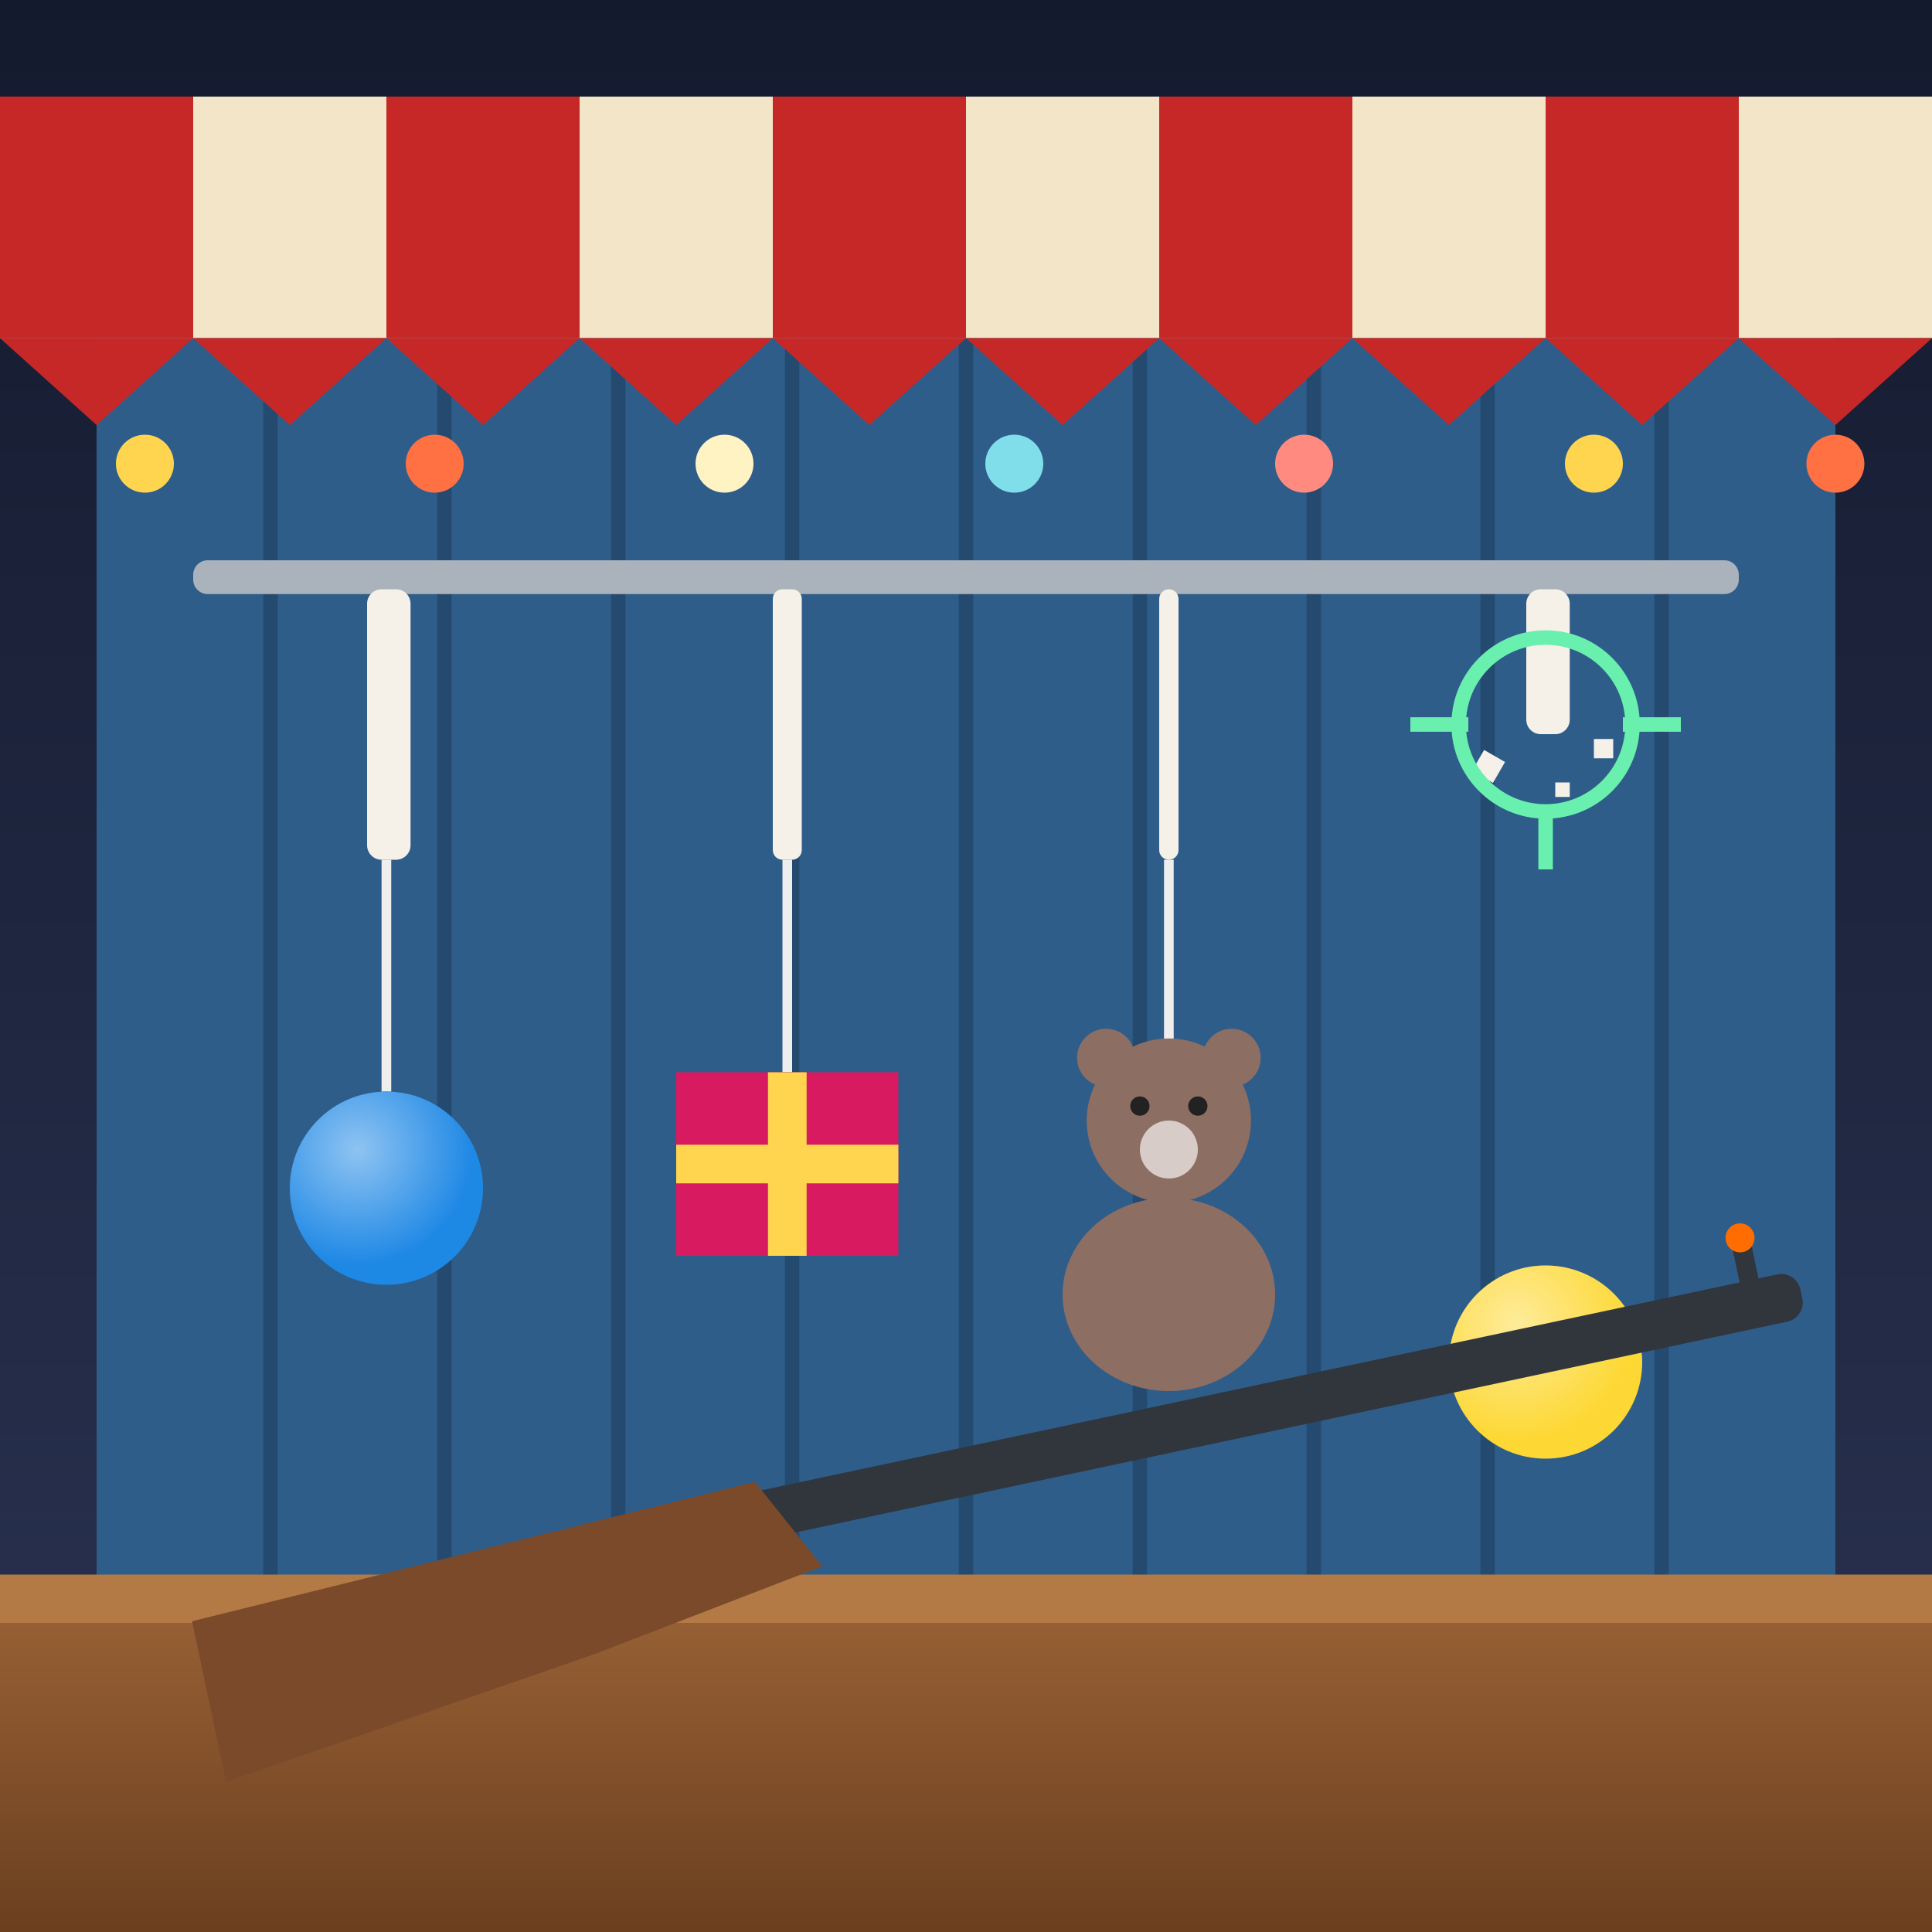
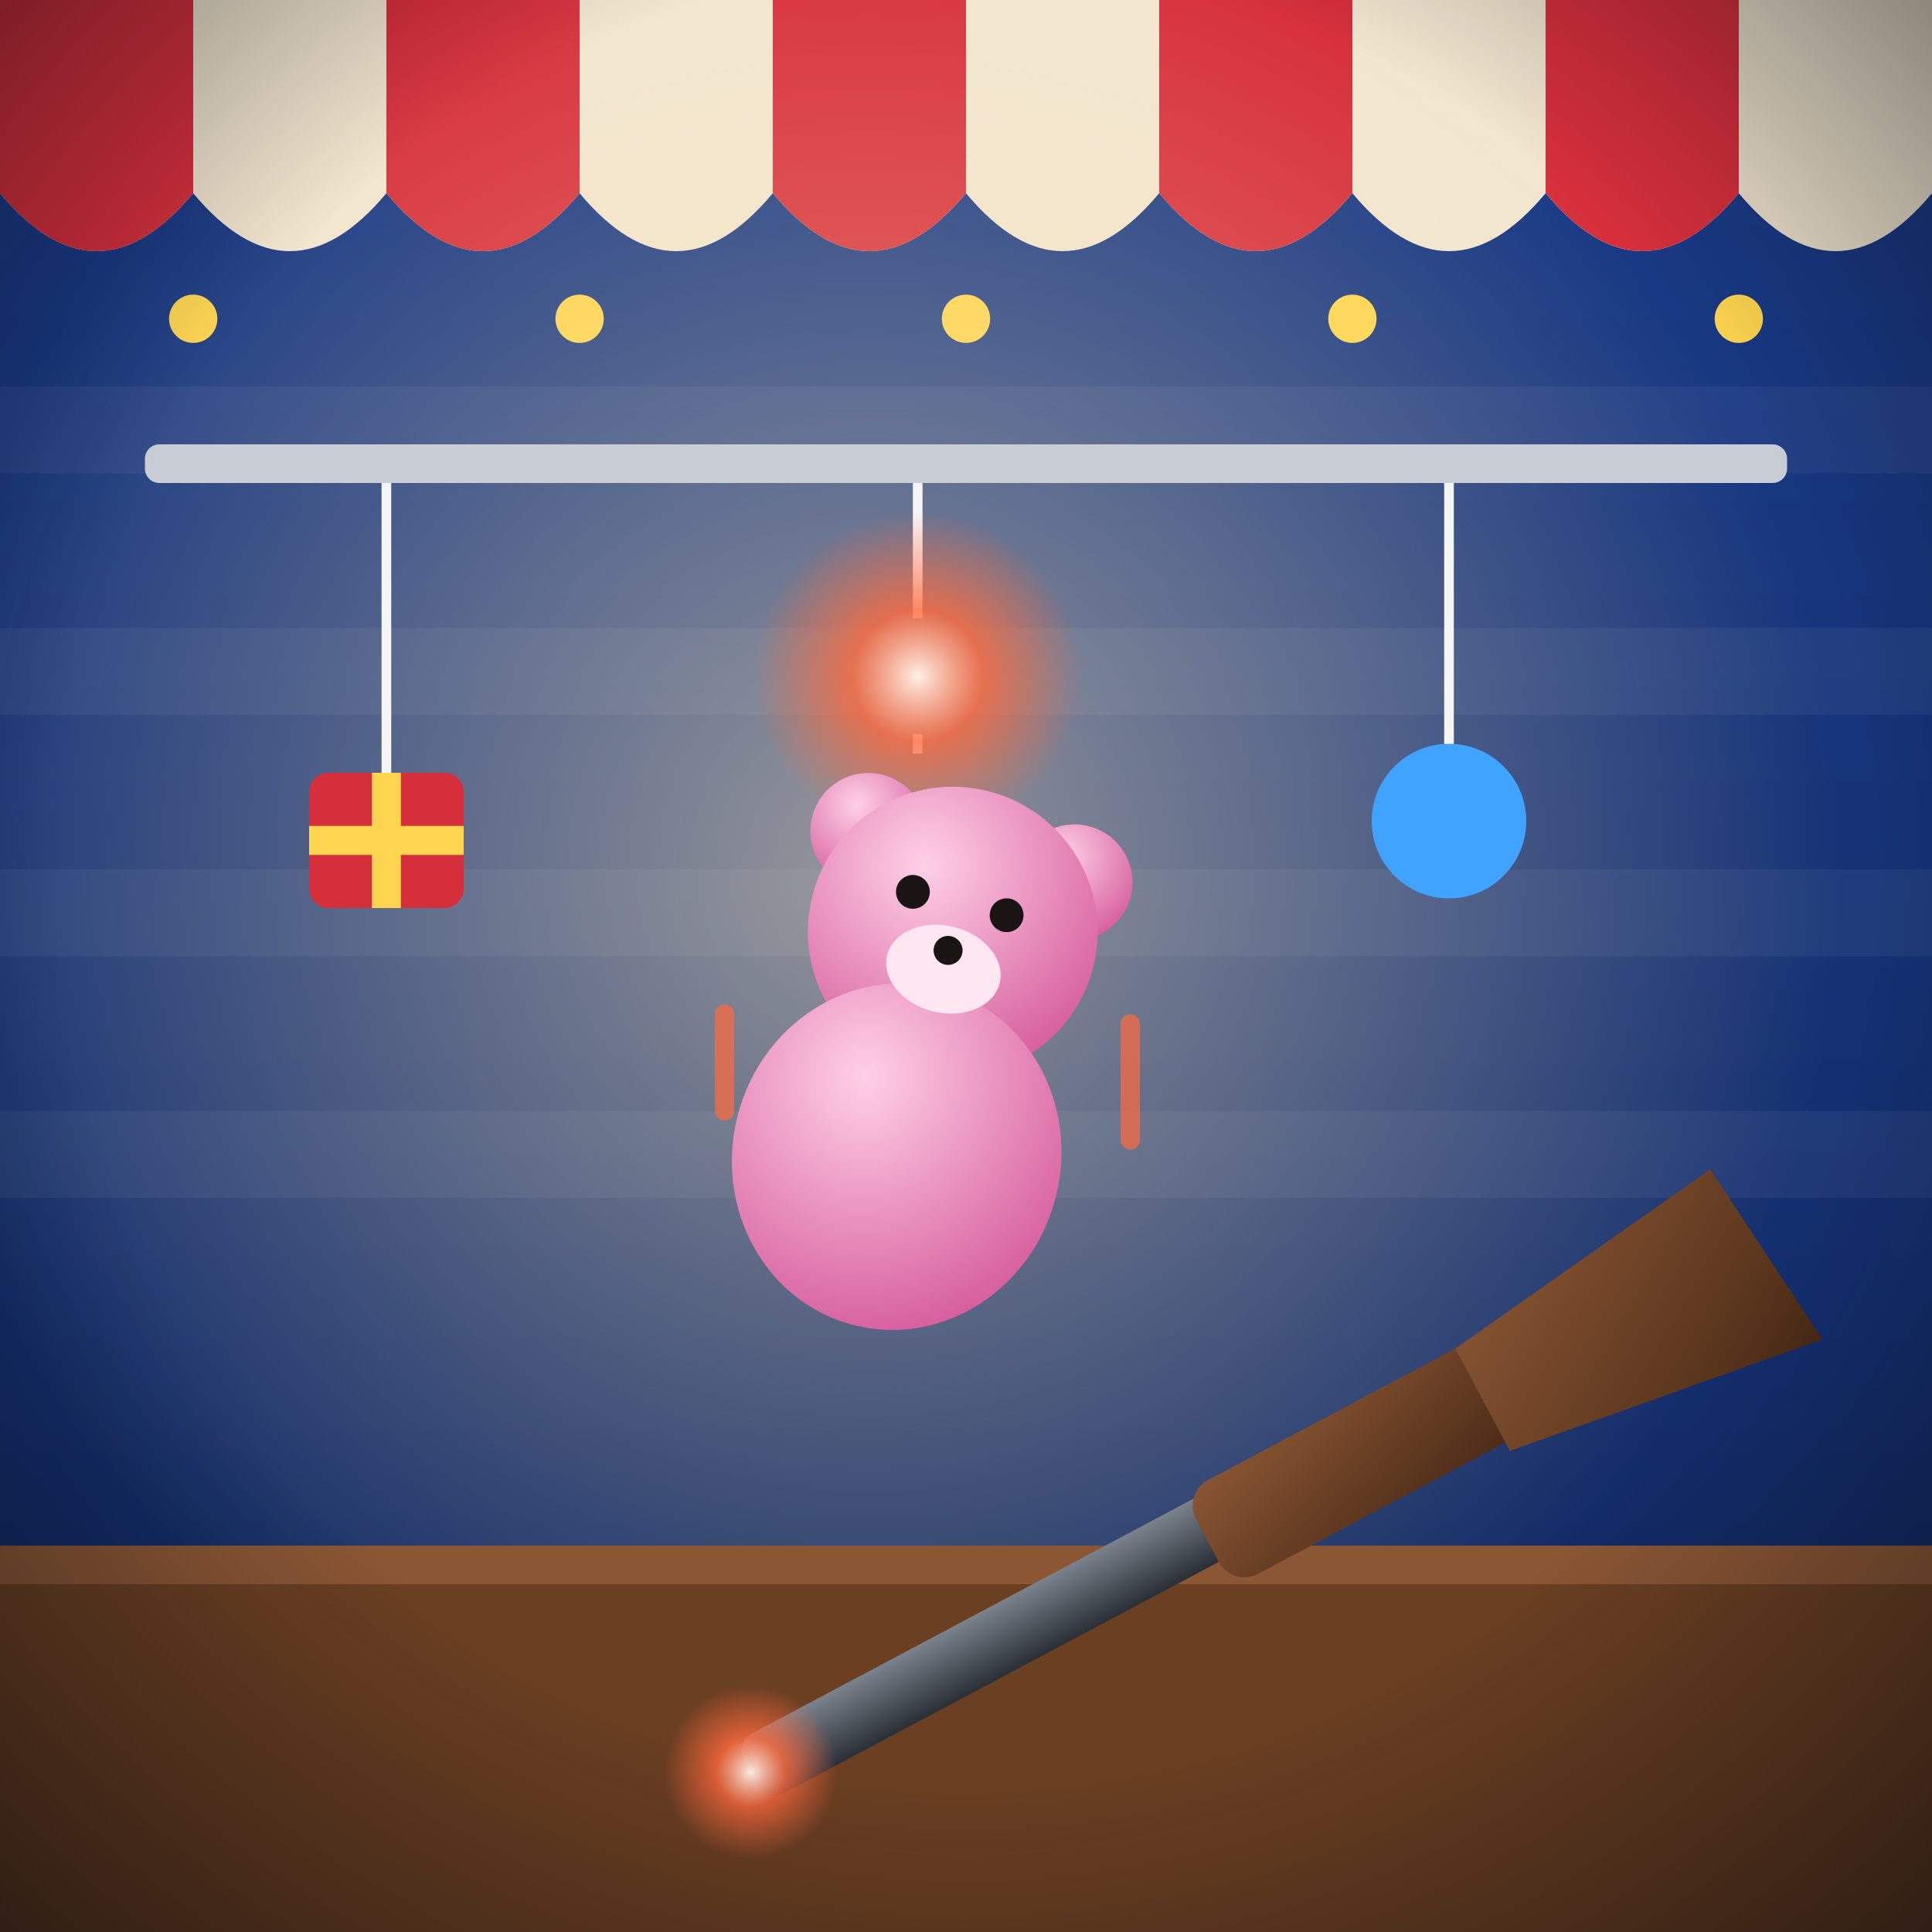
<svg xmlns="http://www.w3.org/2000/svg" viewBox="0 0 400 400">
  <defs>
-     <linearGradient id="noche" x1="0" y1="0" x2="0" y2="1">
-       <stop offset="0" stop-color="#141a2e" />
-       <stop offset="1" stop-color="#2a3352" />
+     <linearGradient id="fondo" x1="0" y1="0" x2="0" y2="1">
+       <stop offset="0" stop-color="#1a3c8a" />
+       <stop offset="1" stop-color="#10275e" />
    </linearGradient>
-     <linearGradient id="madera" x1="0" y1="0" x2="0" y2="1">
-       <stop offset="0" stop-color="#9a6236" />
-       <stop offset="1" stop-color="#6b3f1f" />
+     <radialGradient id="foco" cx="0.45" cy="0.45" r="0.5">
+       <stop offset="0" stop-color="#ffe7b8" stop-opacity="0.55" />
+       <stop offset="1" stop-color="#ffe7b8" stop-opacity="0" />
+     </radialGradient>
+     <radialGradient id="peluche" cx="0.35" cy="0.3" r="0.8">
+       <stop offset="0" stop-color="#ffd0e6" />
+       <stop offset="1" stop-color="#d4589a" />
+     </radialGradient>
+     <linearGradient id="culata" x1="0" y1="0" x2="1" y2="1">
+       <stop offset="0" stop-color="#8a5634" />
+       <stop offset="1" stop-color="#4a2a16" />
    </linearGradient>
-     <radialGradient id="brillo" cx="0.35" cy="0.3" r="0.6">
-       <stop offset="0" stop-color="#fff" stop-opacity="0.5" />
-       <stop offset="1" stop-color="#fff" stop-opacity="0" />
+     <linearGradient id="canon" x1="0" y1="0" x2="0" y2="1">
+       <stop offset="0" stop-color="#7a828c" />
+       <stop offset="1" stop-color="#2a2f36" />
+     </linearGradient>
+     <radialGradient id="chispa">
+       <stop offset="0" stop-color="#fff0e6" />
+       <stop offset="0.4" stop-color="#ff6a3d" stop-opacity="0.8" />
+       <stop offset="1" stop-color="#ff6a3d" stop-opacity="0" />
+     </radialGradient>
+     <radialGradient id="vineta" cx="0.5" cy="0.45" r="0.75">
+       <stop offset="0.62" stop-color="#05060a" stop-opacity="0" />
+       <stop offset="1" stop-color="#05060a" stop-opacity="0.6" />
    </radialGradient>
  </defs>
-   <rect width="400" height="400" fill="url(#noche)" />
-   <rect x="20" y="70" width="360" height="300" fill="#2f5d8a" />
-   <g stroke="#244a70" stroke-width="3">
-     <line x1="56" y1="70" x2="56" y2="370" />
-     <line x1="92" y1="70" x2="92" y2="370" />
-     <line x1="128" y1="70" x2="128" y2="370" />
-     <line x1="164" y1="70" x2="164" y2="370" />
-     <line x1="200" y1="70" x2="200" y2="370" />
-     <line x1="236" y1="70" x2="236" y2="370" />
-     <line x1="272" y1="70" x2="272" y2="370" />
-     <line x1="308" y1="70" x2="308" y2="370" />
-     <line x1="344" y1="70" x2="344" y2="370" />
+   <rect width="400" height="400" fill="url(#fondo)" />
+   <g fill="#ffffff" opacity="0.05">
+     <rect x="0" y="80" width="400" height="18" />
+     <rect x="0" y="130" width="400" height="18" />
+     <rect x="0" y="180" width="400" height="18" />
+     <rect x="0" y="230" width="400" height="18" />
  </g>
-   <g>
-     <rect x="0" y="20" width="400" height="50" fill="#f3e6c8" />
-     <rect x="0" y="20" width="40" height="50" fill="#c62828" />
-     <rect x="80" y="20" width="40" height="50" fill="#c62828" />
-     <rect x="160" y="20" width="40" height="50" fill="#c62828" />
-     <rect x="240" y="20" width="40" height="50" fill="#c62828" />
-     <rect x="320" y="20" width="40" height="50" fill="#c62828" />
-     <path d="M0 70 L20 88 L40 70 L60 88 L80 70 L100 88 L120 70 L140 88 L160 70 L180 88 L200 70 L220 88 L240 70 L260 88 L280 70 L300 88 L320 70 L340 88 L360 70 L380 88 L400 70 Z" fill="#c62828" />
+   <path d="M0 0 H400 V40 Q380 64 360 40 Q340 64 320 40 Q300 64 280 40 Q260 64 240 40 Q220 64 200 40 Q180 64 160 40 Q140 64 120 40 Q100 64 80 40 Q60 64 40 40 Q20 64 0 40 Z" fill="#f2e6d0" />
+   <g fill="#d62f3c">
+     <path d="M0 0 H40 V40 Q20 64 0 40 Z" />
+     <path d="M80 0 H120 V40 Q100 64 80 40 Z" />
+     <path d="M160 0 H200 V40 Q180 64 160 40 Z" />
+     <path d="M240 0 H280 V40 Q260 64 240 40 Z" />
+     <path d="M320 0 H360 V40 Q340 64 320 40 Z" />
  </g>
-   <g>
-     <circle cx="30" cy="96" r="6" fill="#ffd54f" />
-     <circle cx="90" cy="96" r="6" fill="#ff7043" />
-     <circle cx="150" cy="96" r="6" fill="#fff3c4" />
-     <circle cx="210" cy="96" r="6" fill="#80deea" />
-     <circle cx="270" cy="96" r="6" fill="#ff8a80" />
-     <circle cx="330" cy="96" r="6" fill="#ffd54f" />
-     <circle cx="380" cy="96" r="6" fill="#ff7043" />
+   <g fill="#ffd54f">
+     <circle cx="40" cy="66" r="5" />
+     <circle cx="120" cy="66" r="5" />
+     <circle cx="200" cy="66" r="5" />
+     <circle cx="280" cy="66" r="5" />
+     <circle cx="360" cy="66" r="5" />
  </g>
-   <rect x="40" y="116" width="320" height="7" rx="3" fill="#aab3bb" />
-   <g fill="#f5f1e8">
-     <rect x="76" y="122" width="9" height="56" rx="3" />
-     <rect x="160" y="122" width="6" height="56" rx="2" />
-     <rect x="240" y="122" width="4" height="56" rx="2" />
-     <rect x="316" y="122" width="9" height="30" rx="3" />
+   <rect width="400" height="400" fill="url(#foco)" />
+   <rect x="30" y="92" width="340" height="8" rx="3" fill="#c9ced6" />
+   <g stroke="#f5f5f5" stroke-width="2">
+     <path d="M80 100 V160" />
+     <path d="M300 100 V156" />
+     <path d="M190 100 V128" />
+     <path d="M190 152 V156" />
  </g>
-   <g stroke="#eee" stroke-width="2">
-     <line x1="80" y1="178" x2="80" y2="226" />
-     <line x1="163" y1="178" x2="163" y2="222" />
-     <line x1="242" y1="178" x2="242" y2="216" />
+   <rect x="64" y="160" width="32" height="28" rx="4" fill="#d62f3c" />
+   <rect x="77" y="160" width="6" height="28" fill="#ffd54f" />
+   <rect x="64" y="171" width="32" height="6" fill="#ffd54f" />
+   <circle cx="300" cy="170" r="16" fill="#3fa3ff" />
+   <circle cx="190" cy="140" r="34" fill="url(#chispa)" />
+   <g transform="translate(190 222) rotate(14)">
+     <circle cx="-22" cy="-46" r="12" fill="url(#peluche)" />
+     <circle cx="22" cy="-46" r="12" fill="url(#peluche)" />
+     <circle cx="0" cy="-30" r="30" fill="url(#peluche)" />
+     <ellipse cx="0" cy="18" rx="34" ry="36" fill="url(#peluche)" />
+     <ellipse cx="0" cy="-22" rx="12" ry="9" fill="#ffe6f0" />
+     <circle cx="-10" cy="-36" r="3.5" fill="#1b1414" />
+     <circle cx="10" cy="-36" r="3.5" fill="#1b1414" />
+     <circle cx="0" cy="-26" r="3" fill="#1b1414" />
  </g>
-   <circle cx="80" cy="246" r="20" fill="#1e88e5" />
-   <circle cx="80" cy="246" r="20" fill="url(#brillo)" />
-   <rect x="140" y="222" width="46" height="38" fill="#d81b60" />
-   <rect x="159" y="222" width="8" height="38" fill="#ffd54f" />
-   <rect x="140" y="237" width="46" height="8" fill="#ffd54f" />
-   <g fill="#8d6e63">
-     <circle cx="242" cy="232" r="17" />
-     <circle cx="229" cy="219" r="6" />
-     <circle cx="255" cy="219" r="6" />
-     <ellipse cx="242" cy="268" rx="22" ry="20" />
+   <g stroke="#ff6a3d" stroke-width="4" stroke-linecap="round" opacity="0.7">
+     <path d="M150 230 v-20" />
+     <path d="M234 236 v-24" />
  </g>
-   <circle cx="242" cy="238" r="6" fill="#d7ccc8" />
-   <circle cx="236" cy="229" r="2" fill="#222" />
-   <circle cx="248" cy="229" r="2" fill="#222" />
-   <circle cx="320" cy="282" r="20" fill="#fdd835" />
-   <circle cx="320" cy="282" r="20" fill="url(#brillo)" />
-   <g fill="#f5f1e8">
-     <rect x="306" y="156" width="5" height="5" transform="rotate(30 308 158)" />
-     <rect x="330" y="153" width="4" height="4" />
-     <rect x="322" y="162" width="3" height="3" />
+   <rect x="0" y="320" width="400" height="80" fill="#6b3f22" />
+   <rect x="0" y="320" width="400" height="8" fill="#8a5634" />
+   <g transform="translate(-46 -38) rotate(-28 330 340)">
+     <rect x="186" y="330" width="170" height="14" rx="4" fill="url(#canon)" />
+     <rect x="292" y="328" width="70" height="22" rx="6" fill="url(#culata)" />
+     <path d="M356 328 L420 320 L424 362 L356 352 Z" fill="url(#culata)" />
+     <circle cx="186" cy="337" r="18" fill="url(#chispa)" />
  </g>
-   <rect x="0" y="330" width="400" height="70" fill="url(#madera)" />
-   <rect x="0" y="326" width="400" height="10" fill="#b47a46" />
-   <g transform="rotate(-12 200 320)">
-     <rect x="150" y="300" width="230" height="10" rx="4" fill="#30363c" />
-     <path d="M40 302 L160 298 L170 318 L120 326 L40 336 Z" fill="#7a4a2a" />
-     <rect x="368" y="292" width="4" height="9" fill="#30363c" />
-     <circle cx="370" cy="291" r="3" fill="#ff6d00" />
-   </g>
-   <g stroke="#69f0ae" stroke-width="3" fill="none">
-     <circle cx="320" cy="150" r="18" />
-     <line x1="292" y1="150" x2="304" y2="150" />
-     <line x1="336" y1="150" x2="348" y2="150" />
-     <line x1="320" y1="168" x2="320" y2="180" />
-   </g>
+   <rect width="400" height="400" fill="url(#vineta)" />
</svg>
